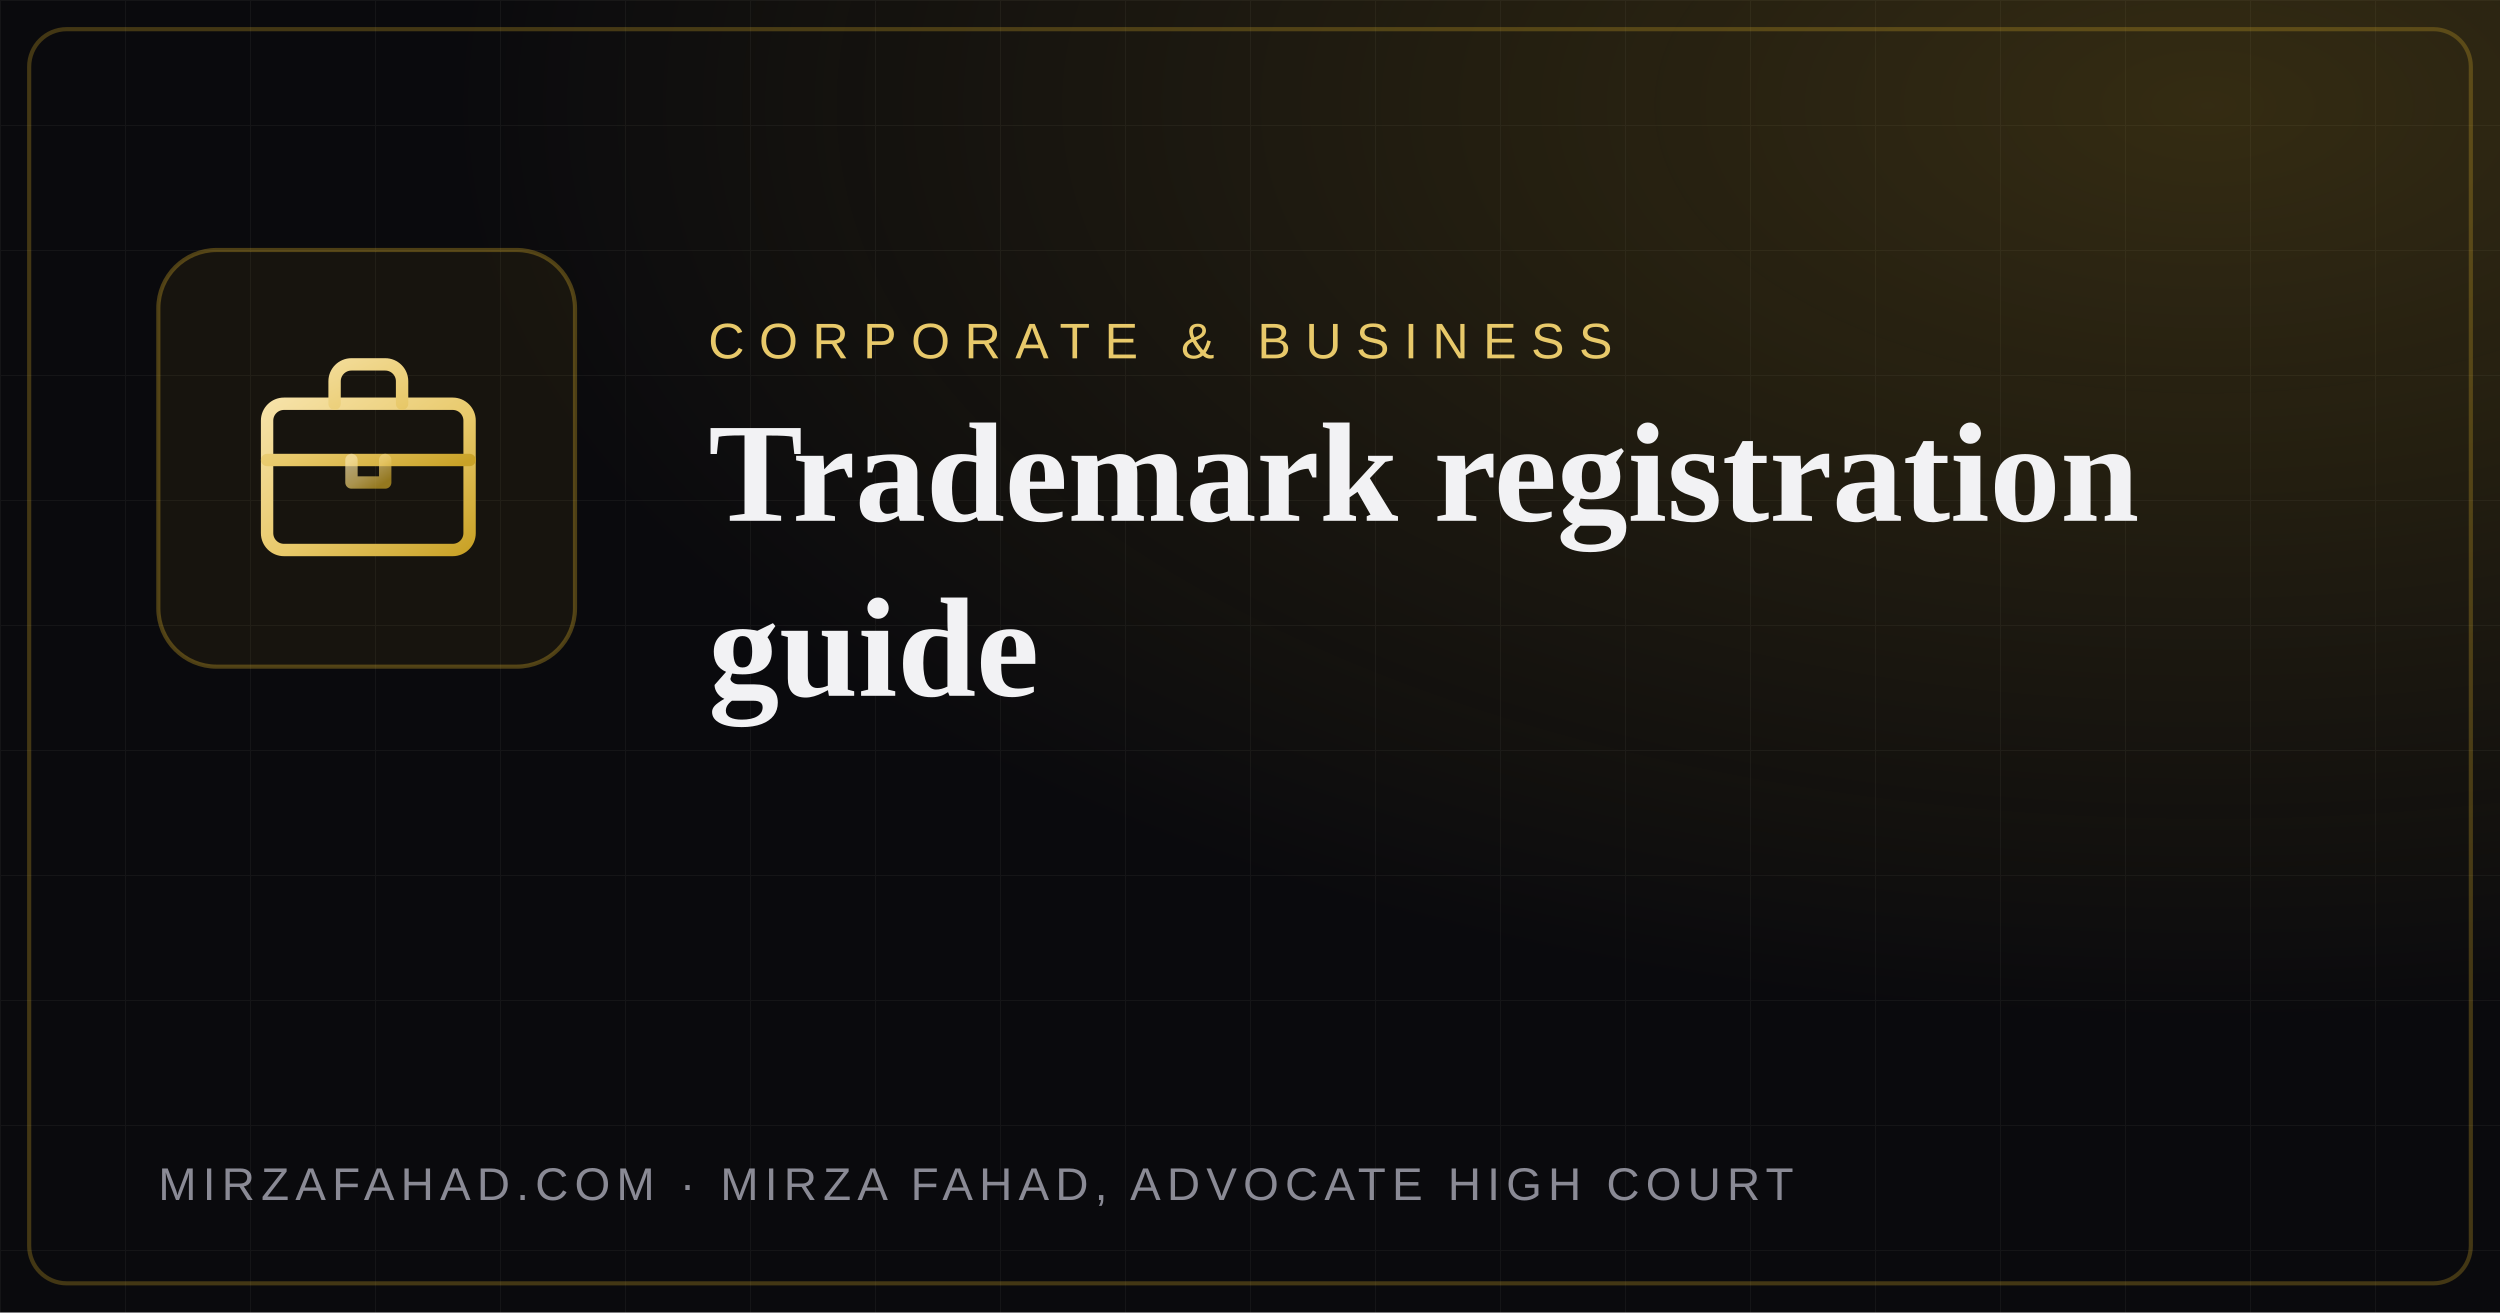
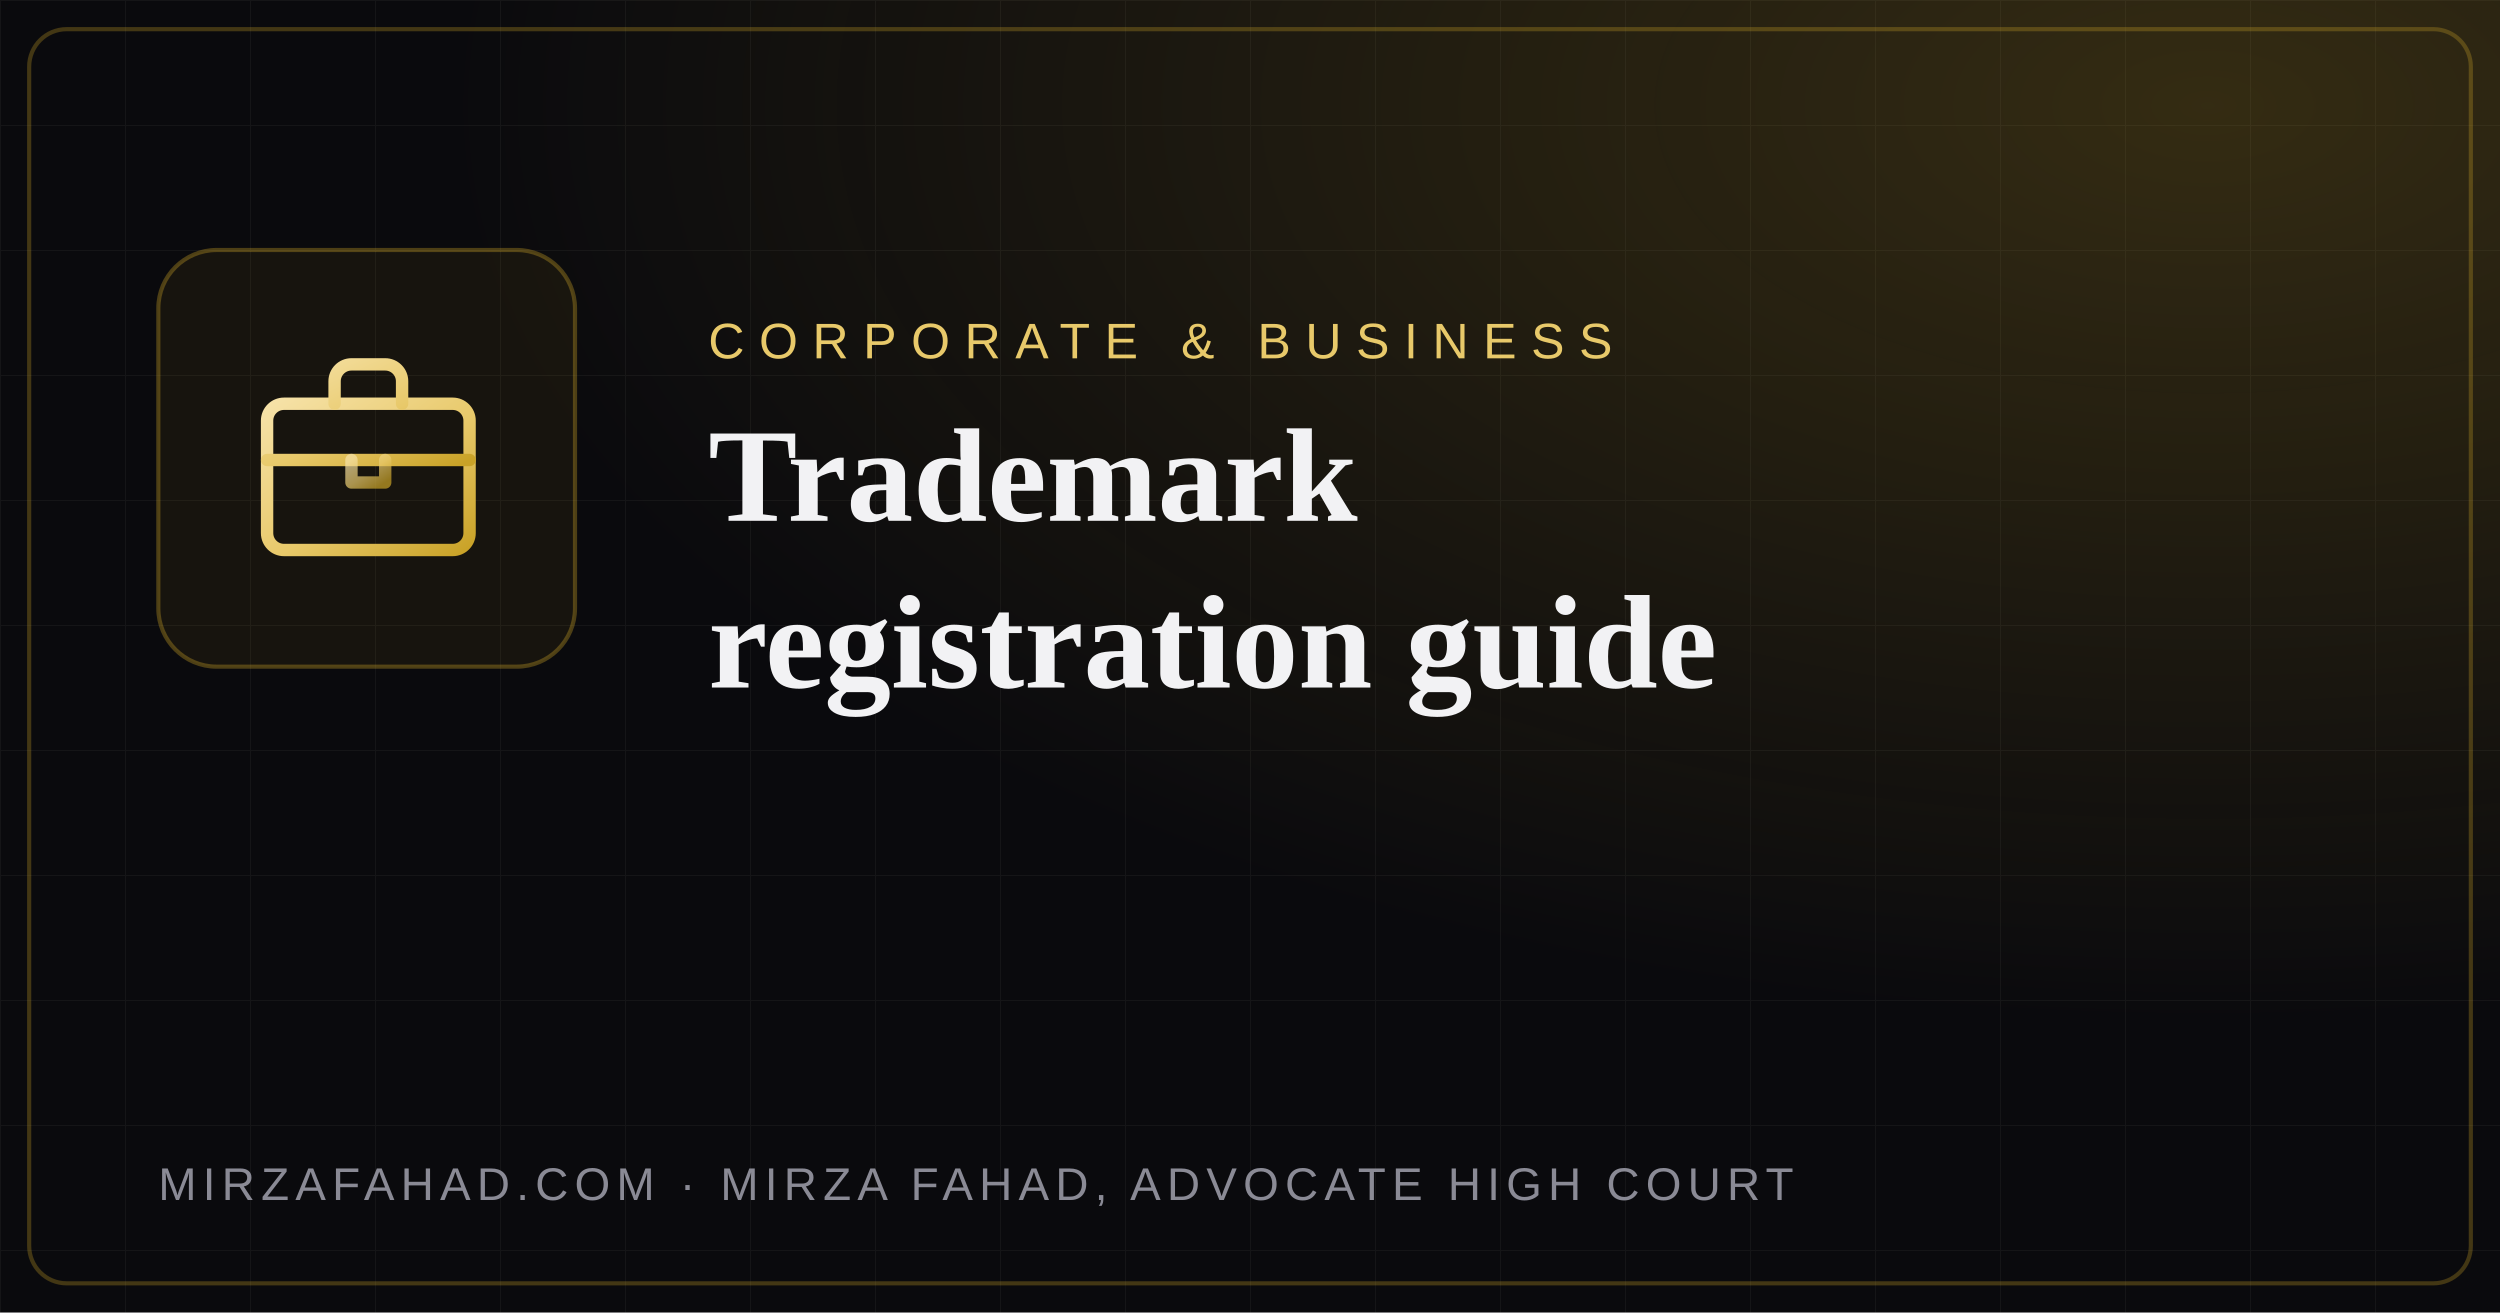
<svg xmlns="http://www.w3.org/2000/svg" viewBox="0 0 1200 630" font-family="Georgia, 'Times New Roman', serif">
  <defs>
    <linearGradient id="gold" x1="0" y1="0" x2="1" y2="1">
      <stop offset="0" stop-color="#f6e2a8" />
      <stop offset=".55" stop-color="#e8c96a" />
      <stop offset="1" stop-color="#c9a227" />
    </linearGradient>
    <radialGradient id="glow" cx="88%" cy="8%" r="70%">
      <stop offset="0" stop-color="#c9a227" stop-opacity=".22" />
      <stop offset="1" stop-color="#c9a227" stop-opacity="0" />
    </radialGradient>
    <pattern id="grid" width="60" height="60" patternUnits="userSpaceOnUse">
      <path d="M60 0H0v60" fill="none" stroke="#ffffff" stroke-opacity=".045" stroke-width="1" />
    </pattern>
  </defs>
  <rect width="1200" height="630" fill="#0a0a0d" />
  <rect width="1200" height="630" fill="url(#grid)" />
  <rect width="1200" height="630" fill="url(#glow)" />
  <rect x="14" y="14" width="1172" height="602" rx="18" fill="none" stroke="#c9a227" stroke-opacity=".3" stroke-width="2" />
  <rect x="76" y="120" width="200" height="200" rx="28" fill="#c9a227" fill-opacity=".07" stroke="#c9a227" stroke-opacity=".35" stroke-width="2" />
  <g transform="translate(112 156) scale(2.7)" fill="none" stroke="url(#gold)" stroke-width="2.2" stroke-linecap="round" stroke-linejoin="round">
    <rect x="6" y="14" width="36" height="26" rx="3" />
    <path d="M18 14v-4a3 3 0 0 1 3-3h6a3 3 0 0 1 3 3v4M6 24h36" />
    <path d="M21 24v4h6v-4" opacity=".7" />
  </g>
  <text x="340" y="172" font-family="Verdana, Arial, sans-serif" font-size="24" letter-spacing="7" fill="#e8c96a">CORPORATE &amp; BUSINESS</text>
-   <text x="340" y="250" font-size="68" font-weight="600" fill="#f2f2f4">Trademark registration</text>
-   <text x="340" y="334" font-size="68" font-weight="600" fill="#f2f2f4">guide</text>
+   <text x="340" y="250" font-size="64" font-weight="600" fill="#f2f2f4">Trademark</text>
+   <text x="340" y="330" font-size="64" font-weight="600" fill="#f2f2f4">registration guide</text>
  <path d="M76 500h140" stroke="url(#gold)" stroke-width="3" />
  <text x="76" y="576" font-family="Verdana, Arial, sans-serif" font-size="22" letter-spacing="3" fill="#8a8a95">MIRZAFAHAD.COM · MIRZA FAHAD, ADVOCATE HIGH COURT</text>
</svg>
